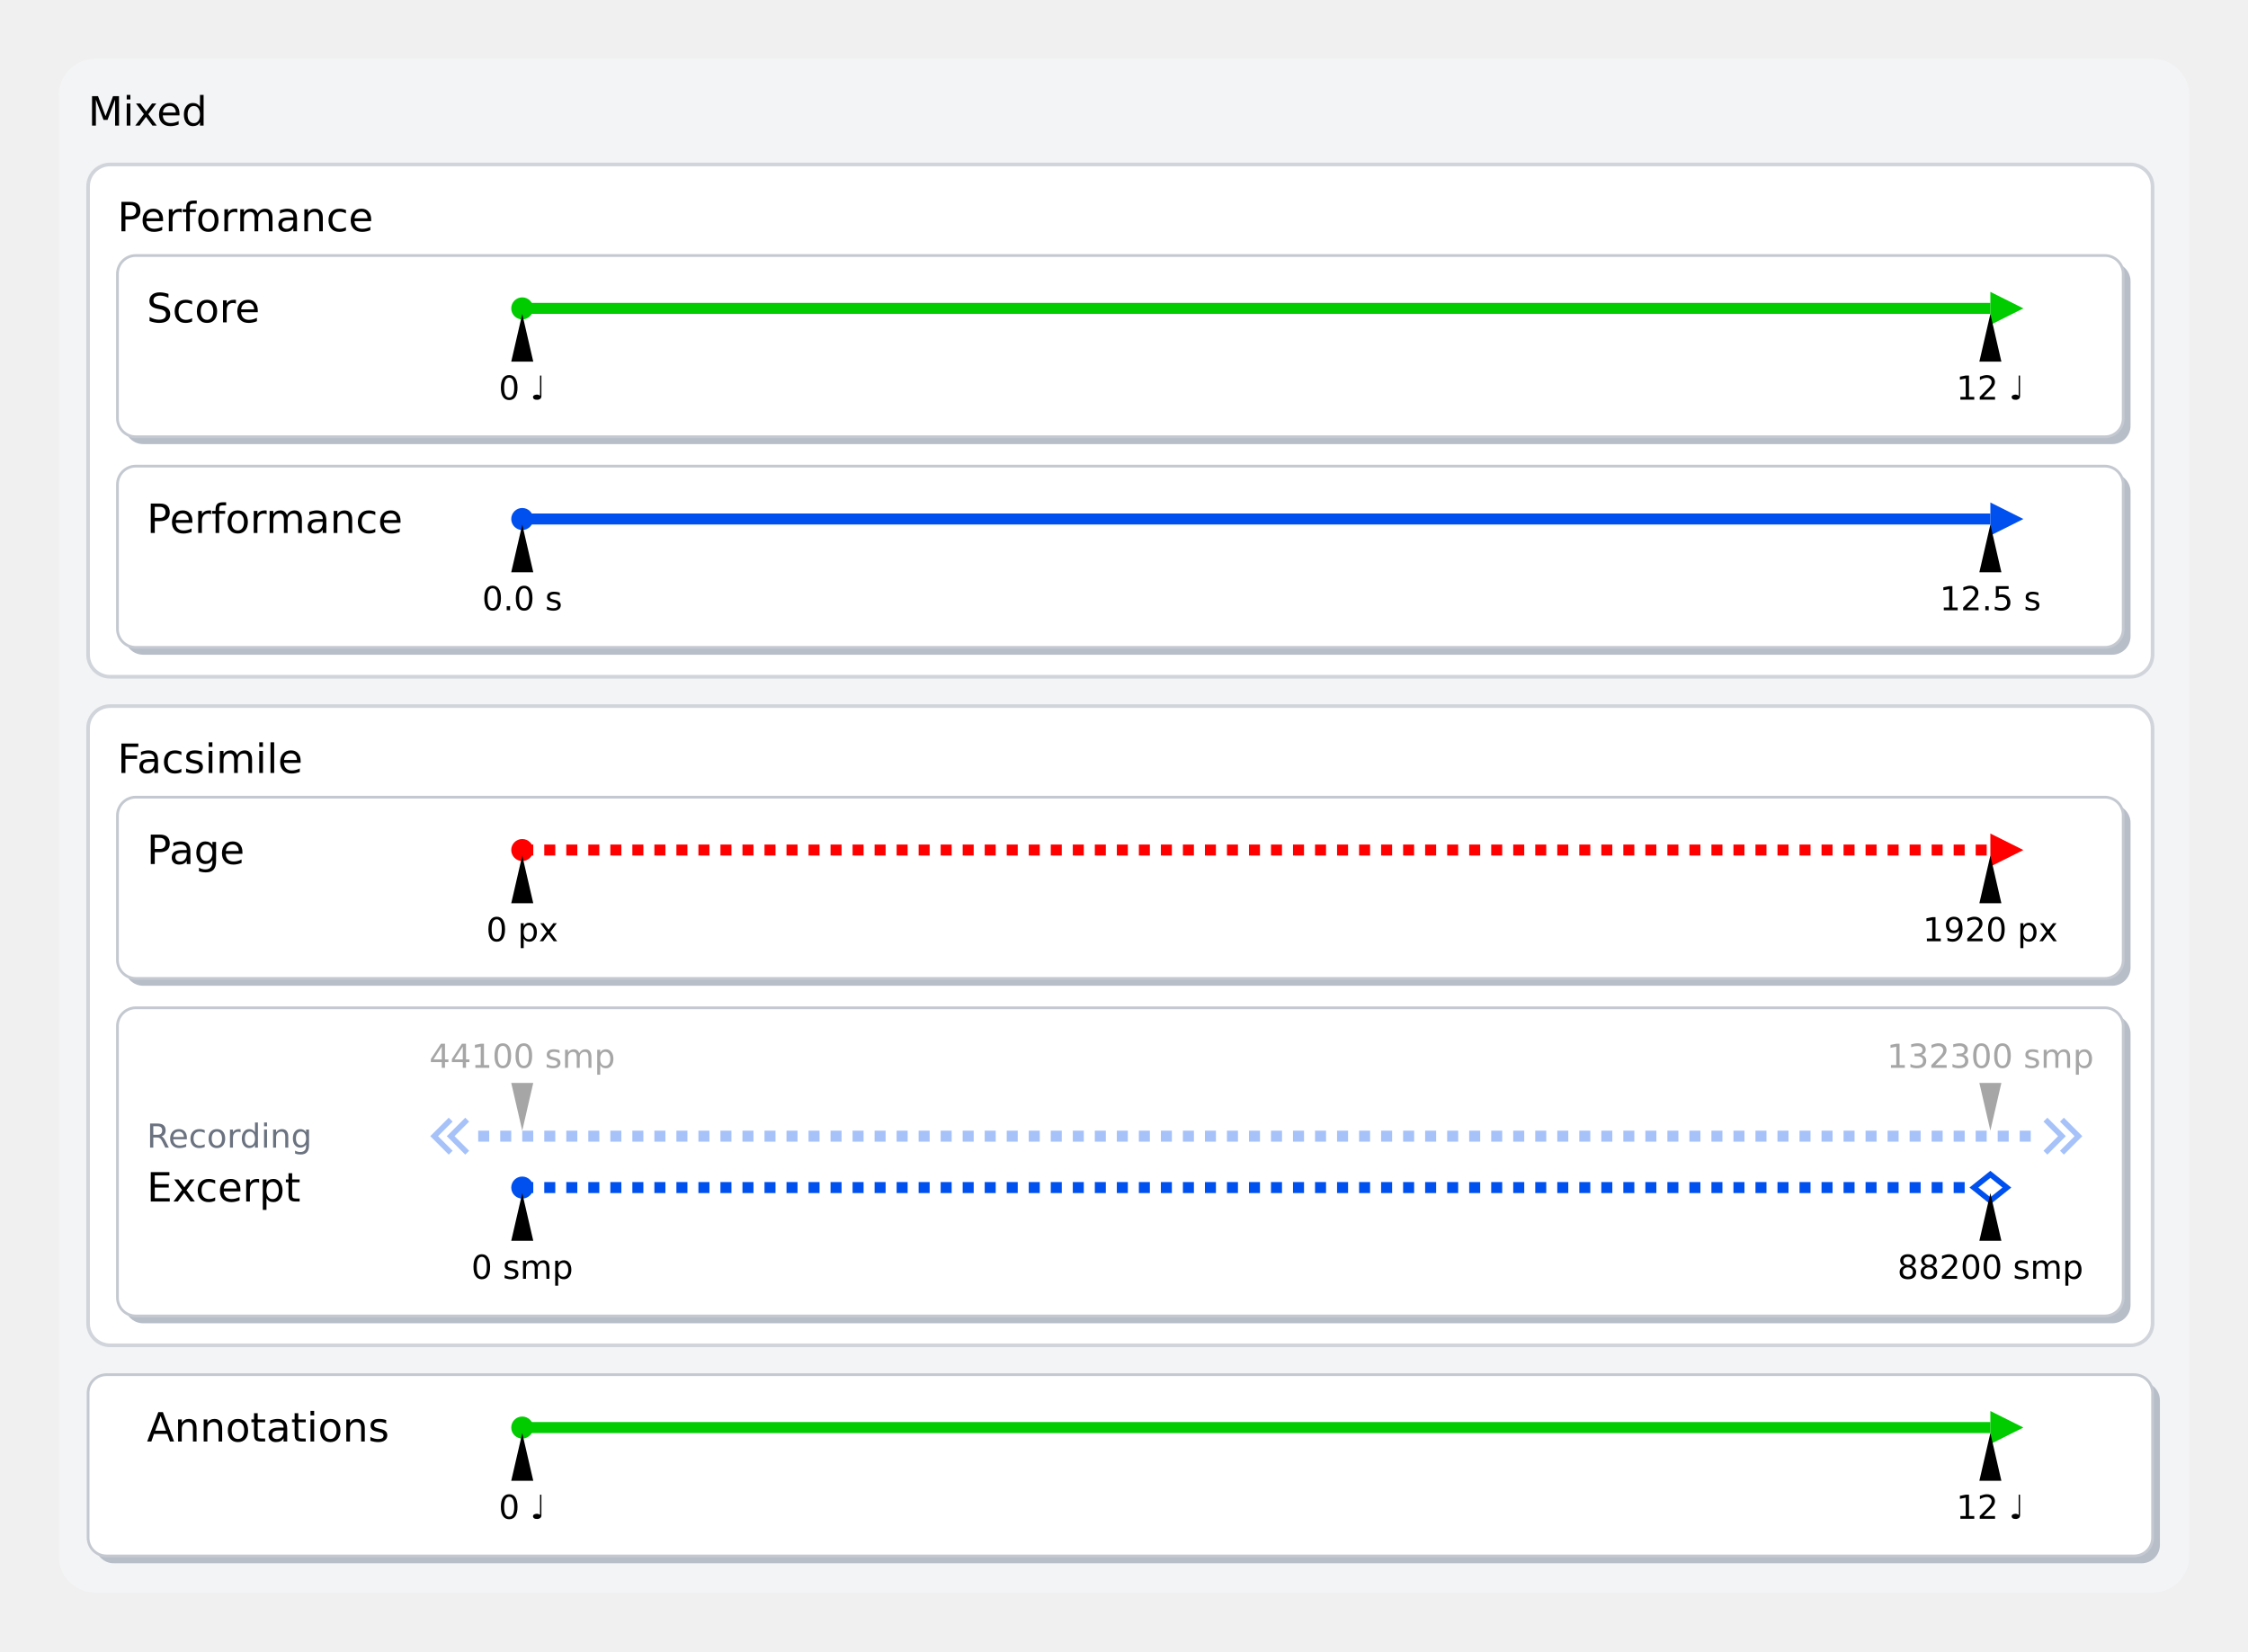
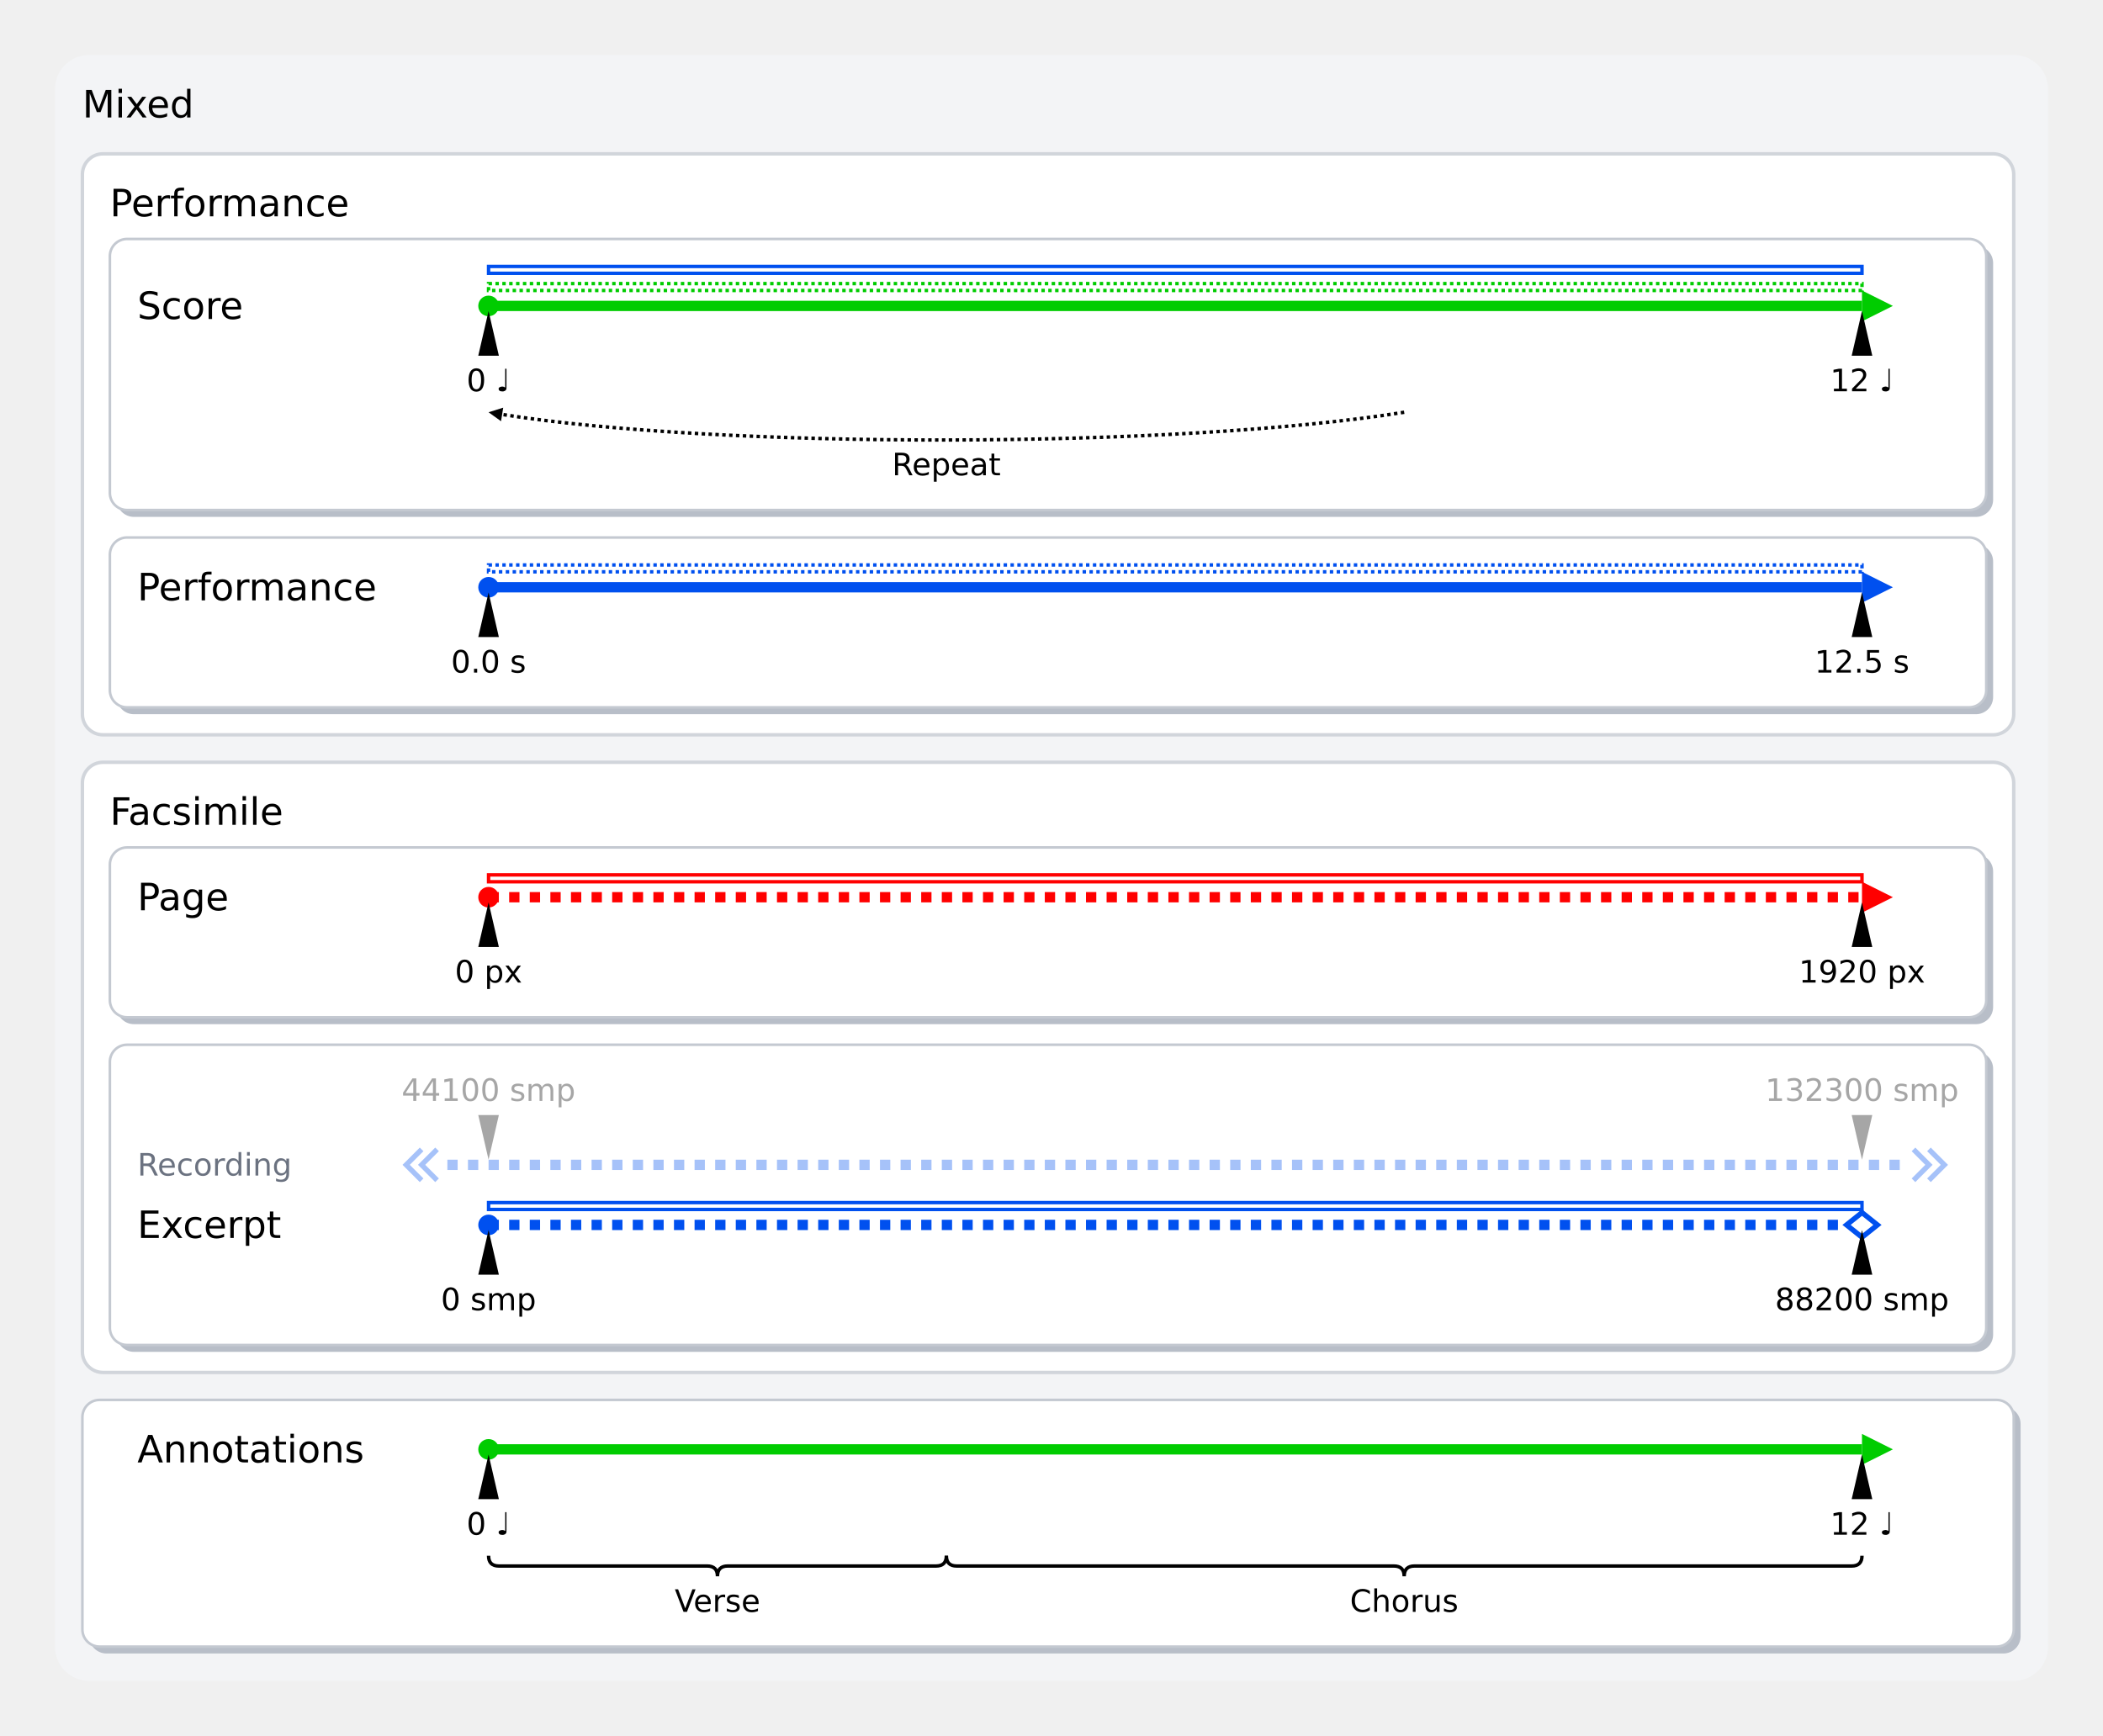
- <svg xmlns="http://www.w3.org/2000/svg" width="612.485" height="449.883" viewBox="0 0 612.485 449.883" font-family="DejaVu Sans" text-rendering="geometricPrecision" style="font-kerning:none;font-variant-ligatures:none">
+ <svg xmlns="http://www.w3.org/2000/svg" width="612.485" height="505.629" viewBox="0 0 612.485 505.629" font-family="DejaVu Sans" text-rendering="geometricPrecision" style="font-kerning:none;font-variant-ligatures:none">
  <g transform="translate(16 16)">
-     <rect x="0" y="0" width="580.485" height="417.883" rx="10" fill="#F3F4F6" />
+     <rect x="0" y="0" width="580.485" height="473.629" rx="10" fill="#F3F4F6" />
    <text data-address="name" x="8" y="18.21" text-anchor="start" font-size="11" fill="#000000">Mixed</text>
-     <rect data-address="group_1" x="8" y="28.805" width="562.485" height="139.562" rx="6" fill="#FFFFFF" stroke="#D1D5DB" stroke-width="1" />
+     <rect data-address="group_1" x="8" y="28.805" width="562.485" height="169.234" rx="6" fill="#FFFFFF" stroke="#D1D5DB" stroke-width="1" />
    <text data-address="group_1/name" x="16" y="47.015" text-anchor="start" font-size="11" fill="#000000">Performance</text>
-     <rect data-address="score/card" x="18" y="55.609" width="546.485" height="49.379" rx="5" fill="#B8BEC8" />
-     <rect data-address="score/card" x="16" y="53.609" width="546.485" height="49.379" rx="5" fill="#FFFFFF" stroke="#C4C9D1" stroke-width="0.75" />
-     <line data-address="score" x1="126.291" y1="68.012" x2="526.292" y2="68.012" stroke="#00CC00" stroke-width="3" />
-     <circle data-address="score" cx="126.291" cy="68.012" r="3" fill="#00CC00" />
-     <polygon data-address="score" points="535.292,68.012 526.292,63.512 526.292,72.512" fill="#00CC00" />
-     <polygon data-address="score/start" points="126.291,69.512 123.291,82.512 129.292,82.512" fill="#000000" />
-     <polygon data-address="score/end" points="526.292,69.512 523.292,82.512 529.292,82.512" fill="#000000" />
-     <text data-address="score/name" x="24" y="71.82" text-anchor="start" font-size="11" fill="#000000">Score</text>
-     <text data-address="score/start/label" x="126.291" y="92.866" text-anchor="middle" font-size="9" fill="#000000">0 ♩</text>
-     <text data-address="score/end/label" x="526.292" y="92.866" text-anchor="middle" font-size="9" fill="#000000">12 ♩</text>
-     <rect data-address="performance/card" x="18" y="112.988" width="546.485" height="49.379" rx="5" fill="#B8BEC8" />
-     <rect data-address="performance/card" x="16" y="110.988" width="546.485" height="49.379" rx="5" fill="#FFFFFF" stroke="#C4C9D1" stroke-width="0.75" />
-     <line data-address="performance" x1="126.291" y1="125.391" x2="526.292" y2="125.391" stroke="#0050EF" stroke-width="3" />
-     <circle data-address="performance" cx="126.291" cy="125.391" r="3" fill="#0050EF" />
-     <polygon data-address="performance" points="535.292,125.391 526.292,120.891 526.292,129.891" fill="#0050EF" />
-     <polygon data-address="performance/start" points="126.291,126.891 123.291,139.891 129.292,139.891" fill="#000000" />
-     <polygon data-address="performance/end" points="526.292,126.891 523.292,139.891 529.292,139.891" fill="#000000" />
-     <text data-address="performance/name" x="24" y="129.199" text-anchor="start" font-size="11" fill="#000000">Performance</text>
-     <text data-address="performance/start/label" x="126.291" y="150.245" text-anchor="middle" font-size="9" fill="#000000">0.0 s</text>
-     <text data-address="performance/end/label" x="526.292" y="150.245" text-anchor="middle" font-size="9" fill="#000000">12.5 s</text>
-     <rect data-address="group_2" x="8" y="176.367" width="562.485" height="174.137" rx="6" fill="#FFFFFF" stroke="#D1D5DB" stroke-width="1" />
-     <text data-address="group_2/name" x="16" y="194.578" text-anchor="start" font-size="11" fill="#000000">Facsimile</text>
-     <rect data-address="page/card" x="18" y="203.172" width="546.485" height="49.379" rx="5" fill="#B8BEC8" />
-     <rect data-address="page/card" x="16" y="201.172" width="546.485" height="49.379" rx="5" fill="#FFFFFF" stroke="#C4C9D1" stroke-width="0.75" />
-     <line data-address="page" x1="126.291" y1="215.574" x2="526.292" y2="215.574" stroke="#FF0000" stroke-width="3" stroke-dasharray="3 3" />
-     <circle data-address="page" cx="126.291" cy="215.574" r="3" fill="#FF0000" />
-     <polygon data-address="page" points="535.292,215.574 526.292,211.074 526.292,220.074" fill="#FF0000" />
-     <polygon data-address="page/start" points="126.291,217.074 123.291,230.074 129.292,230.074" fill="#000000" />
-     <polygon data-address="page/end" points="526.292,217.074 523.292,230.074 529.292,230.074" fill="#000000" />
-     <text data-address="page/name" x="24" y="219.382" text-anchor="start" font-size="11" fill="#000000">Page</text>
-     <text data-address="page/start/label" x="126.291" y="240.428" text-anchor="middle" font-size="9" fill="#000000">0 px</text>
-     <text data-address="page/end/label" x="526.292" y="240.428" text-anchor="middle" font-size="9" fill="#000000">1920 px</text>
-     <rect data-address="excerpt/card" x="18" y="260.551" width="546.485" height="83.953" rx="5" fill="#B8BEC8" />
-     <rect data-address="excerpt/card" x="16" y="258.551" width="546.485" height="83.953" rx="5" fill="#FFFFFF" stroke="#C4C9D1" stroke-width="0.75" />
-     <line data-address="recording" x1="114.291" y1="293.527" x2="538.292" y2="293.527" stroke="#0050EF" stroke-width="3" stroke-dasharray="3 3" opacity="0.35" />
-     <polyline data-address="recording" points="111.291,289.027 106.791,293.527 111.291,298.027" fill="none" stroke="#0050EF" stroke-width="1.5" opacity="0.35" />
-     <polyline data-address="recording" points="106.791,289.027 102.291,293.527 106.791,298.027" fill="none" stroke="#0050EF" stroke-width="1.5" opacity="0.35" />
-     <polyline data-address="recording" points="541.292,289.027 545.792,293.527 541.292,298.027" fill="none" stroke="#0050EF" stroke-width="1.5" opacity="0.35" />
-     <polyline data-address="recording" points="545.792,289.027 550.292,293.527 545.792,298.027" fill="none" stroke="#0050EF" stroke-width="1.5" opacity="0.35" />
-     <line data-address="excerpt" x1="126.291" y1="307.527" x2="521.792" y2="307.527" stroke="#0050EF" stroke-width="3" stroke-dasharray="3 3" />
-     <circle data-address="excerpt" cx="126.291" cy="307.527" r="3" fill="#0050EF" />
-     <polygon data-address="excerpt" points="521.792,307.527 526.292,303.927 530.792,307.527 526.292,311.127" fill="none" stroke="#0050EF" stroke-width="1.5" />
-     <polygon data-address="excerpt/start" points="126.291,292.027 123.291,279.027 129.292,279.027" fill="#000000" opacity="0.35" />
-     <polygon data-address="excerpt/end" points="526.292,292.027 523.292,279.027 529.292,279.027" fill="#000000" opacity="0.35" />
-     <polygon data-address="excerpt/start" points="126.291,309.027 123.291,322.027 129.292,322.027" fill="#000000" />
-     <polygon data-address="excerpt/end" points="526.292,309.027 523.292,322.027 529.292,322.027" fill="#000000" />
-     <text data-address="recording/name" x="24" y="296.643" text-anchor="start" font-size="9" fill="#6B7280">Recording</text>
-     <text data-address="excerpt/name" x="24" y="311.335" text-anchor="start" font-size="11" fill="#000000">Excerpt</text>
-     <text data-address="excerpt/start/label" x="126.291" y="274.905" text-anchor="middle" font-size="9" fill="#000000" opacity="0.35">44100 smp</text>
-     <text data-address="excerpt/end/label" x="526.292" y="274.905" text-anchor="middle" font-size="9" fill="#000000" opacity="0.35">132300 smp</text>
-     <text data-address="excerpt/start/label" x="126.291" y="332.381" text-anchor="middle" font-size="9" fill="#000000">0 smp</text>
-     <text data-address="excerpt/end/label" x="526.292" y="332.381" text-anchor="middle" font-size="9" fill="#000000">88200 smp</text>
-     <rect data-address="annotations/card" x="10" y="360.504" width="562.485" height="49.379" rx="5" fill="#B8BEC8" />
-     <rect data-address="annotations/card" x="8" y="358.504" width="562.485" height="49.379" rx="5" fill="#FFFFFF" stroke="#C4C9D1" stroke-width="0.75" />
-     <line data-address="annotations" x1="126.291" y1="372.906" x2="526.292" y2="372.906" stroke="#00CC00" stroke-width="3" />
-     <circle data-address="annotations" cx="126.291" cy="372.906" r="3" fill="#00CC00" />
-     <polygon data-address="annotations" points="535.292,372.906 526.292,368.406 526.292,377.406" fill="#00CC00" />
-     <polygon data-address="annotations/start" points="126.291,374.406 123.291,387.406 129.292,387.406" fill="#000000" />
-     <polygon data-address="annotations/end" points="526.292,374.406 523.292,387.406 529.292,387.406" fill="#000000" />
-     <text data-address="annotations/name" x="24" y="376.714" text-anchor="start" font-size="11" fill="#000000">Annotations</text>
-     <text data-address="annotations/start/label" x="126.291" y="397.76" text-anchor="middle" font-size="9" fill="#000000">0 ♩</text>
-     <text data-address="annotations/end/label" x="526.292" y="397.76" text-anchor="middle" font-size="9" fill="#000000">12 ♩</text>
+     <rect data-address="score/card" x="18" y="55.609" width="546.485" height="78.953" rx="5" fill="#B8BEC8" />
+     <rect data-address="score/card" x="16" y="53.609" width="546.485" height="78.953" rx="5" fill="#FFFFFF" stroke="#C4C9D1" stroke-width="0.75" />
+     <polygon data-address="score/cmap_1" points="126.291,66.609 526.292,66.609 526.292,68.609 126.291,68.609" fill="none" stroke="#00CC00" stroke-width="1" stroke-dasharray="1 1" />
+     <polygon data-address="score/cmap_2" points="126.291,61.609 526.292,61.609 526.292,63.609 126.291,63.609" fill="none" stroke="#0050EF" stroke-width="1" />
+     <path data-address="score/jump_1" d="M392.958 104.086C326.291 114.753 192.958 114.753 130.241 104.718" fill="none" stroke="#000000" stroke-width="1" stroke-dasharray="1 1" />
+     <polygon data-address="score/jump_1" points="126.291,104.086 129.925,106.693 130.557,102.743" fill="#000000" />
+     <line data-address="score" x1="126.291" y1="73.109" x2="526.292" y2="73.109" stroke="#00CC00" stroke-width="3" />
+     <circle data-address="score" cx="126.291" cy="73.109" r="3" fill="#00CC00" />
+     <polygon data-address="score" points="535.292,73.109 526.292,68.609 526.292,77.609" fill="#00CC00" />
+     <polygon data-address="score/start" points="126.291,74.609 123.291,87.609 129.292,87.609" fill="#000000" />
+     <polygon data-address="score/end" points="526.292,74.609 523.292,87.609 529.292,87.609" fill="#000000" />
+     <text data-address="score/name" x="24" y="76.918" text-anchor="start" font-size="11" fill="#000000">Score</text>
+     <text data-address="score/start/label" x="126.291" y="97.963" text-anchor="middle" font-size="9" fill="#000000">0 ♩</text>
+     <text data-address="score/end/label" x="526.292" y="97.963" text-anchor="middle" font-size="9" fill="#000000">12 ♩</text>
+     <text data-address="score/jump_1/label" x="259.625" y="122.44" text-anchor="middle" font-size="9" fill="#000000">Repeat</text>
+     <rect data-address="performance/card" x="18" y="142.562" width="546.485" height="49.477" rx="5" fill="#B8BEC8" />
+     <rect data-address="performance/card" x="16" y="140.562" width="546.485" height="49.477" rx="5" fill="#FFFFFF" stroke="#C4C9D1" stroke-width="0.75" />
+     <polygon data-address="performance/cmap_1" points="126.291,148.562 526.292,148.562 526.292,150.562 126.291,150.562" fill="none" stroke="#0050EF" stroke-width="1" stroke-dasharray="1 1" />
+     <line data-address="performance" x1="126.291" y1="155.062" x2="526.292" y2="155.062" stroke="#0050EF" stroke-width="3" />
+     <circle data-address="performance" cx="126.291" cy="155.062" r="3" fill="#0050EF" />
+     <polygon data-address="performance" points="535.292,155.062 526.292,150.562 526.292,159.562" fill="#0050EF" />
+     <polygon data-address="performance/start" points="126.291,156.562 123.291,169.562 129.292,169.562" fill="#000000" />
+     <polygon data-address="performance/end" points="526.292,156.562 523.292,169.562 529.292,169.562" fill="#000000" />
+     <text data-address="performance/name" x="24" y="158.871" text-anchor="start" font-size="11" fill="#000000">Performance</text>
+     <text data-address="performance/start/label" x="126.291" y="179.917" text-anchor="middle" font-size="9" fill="#000000">0.0 s</text>
+     <text data-address="performance/end/label" x="526.292" y="179.917" text-anchor="middle" font-size="9" fill="#000000">12.5 s</text>
+     <rect data-address="group_2" x="8" y="206.039" width="562.485" height="177.734" rx="6" fill="#FFFFFF" stroke="#D1D5DB" stroke-width="1" />
+     <text data-address="group_2/name" x="16" y="224.25" text-anchor="start" font-size="11" fill="#000000">Facsimile</text>
+     <rect data-address="page/card" x="18" y="232.844" width="546.485" height="49.477" rx="5" fill="#B8BEC8" />
+     <rect data-address="page/card" x="16" y="230.844" width="546.485" height="49.477" rx="5" fill="#FFFFFF" stroke="#C4C9D1" stroke-width="0.75" />
+     <polygon data-address="page/cmap_1" points="126.291,238.844 526.292,238.844 526.292,240.844 126.291,240.844" fill="none" stroke="#FF0000" stroke-width="1" />
+     <line data-address="page" x1="126.291" y1="245.344" x2="526.292" y2="245.344" stroke="#FF0000" stroke-width="3" stroke-dasharray="3 3" />
+     <circle data-address="page" cx="126.291" cy="245.344" r="3" fill="#FF0000" />
+     <polygon data-address="page" points="535.292,245.344 526.292,240.844 526.292,249.844" fill="#FF0000" />
+     <polygon data-address="page/start" points="126.291,246.844 123.291,259.844 129.292,259.844" fill="#000000" />
+     <polygon data-address="page/end" points="526.292,246.844 523.292,259.844 529.292,259.844" fill="#000000" />
+     <text data-address="page/name" x="24" y="249.152" text-anchor="start" font-size="11" fill="#000000">Page</text>
+     <text data-address="page/start/label" x="126.291" y="270.198" text-anchor="middle" font-size="9" fill="#000000">0 px</text>
+     <text data-address="page/end/label" x="526.292" y="270.198" text-anchor="middle" font-size="9" fill="#000000">1920 px</text>
+     <rect data-address="excerpt/card" x="18" y="290.32" width="546.485" height="87.453" rx="5" fill="#B8BEC8" />
+     <rect data-address="excerpt/card" x="16" y="288.32" width="546.485" height="87.453" rx="5" fill="#FFFFFF" stroke="#C4C9D1" stroke-width="0.75" />
+     <polygon data-address="recording/cmap_2" points="126.291,334.297 526.292,334.297 526.292,336.297 126.291,336.297" fill="none" stroke="#0050EF" stroke-width="1" />
+     <line data-address="recording" x1="114.291" y1="323.297" x2="538.292" y2="323.297" stroke="#0050EF" stroke-width="3" stroke-dasharray="3 3" opacity="0.35" />
+     <polyline data-address="recording" points="111.291,318.797 106.791,323.297 111.291,327.797" fill="none" stroke="#0050EF" stroke-width="1.5" opacity="0.35" />
+     <polyline data-address="recording" points="106.791,318.797 102.291,323.297 106.791,327.797" fill="none" stroke="#0050EF" stroke-width="1.5" opacity="0.35" />
+     <polyline data-address="recording" points="541.292,318.797 545.792,323.297 541.292,327.797" fill="none" stroke="#0050EF" stroke-width="1.5" opacity="0.35" />
+     <polyline data-address="recording" points="545.792,318.797 550.292,323.297 545.792,327.797" fill="none" stroke="#0050EF" stroke-width="1.5" opacity="0.35" />
+     <line data-address="excerpt" x1="126.291" y1="340.797" x2="521.792" y2="340.797" stroke="#0050EF" stroke-width="3" stroke-dasharray="3 3" />
+     <circle data-address="excerpt" cx="126.291" cy="340.797" r="3" fill="#0050EF" />
+     <polygon data-address="excerpt" points="521.792,340.797 526.292,337.197 530.792,340.797 526.292,344.397" fill="none" stroke="#0050EF" stroke-width="1.5" />
+     <polygon data-address="excerpt/start" points="126.291,321.797 123.291,308.797 129.292,308.797" fill="#000000" opacity="0.35" />
+     <polygon data-address="excerpt/end" points="526.292,321.797 523.292,308.797 529.292,308.797" fill="#000000" opacity="0.35" />
+     <polygon data-address="excerpt/start" points="126.291,342.297 123.291,355.297 129.292,355.297" fill="#000000" />
+     <polygon data-address="excerpt/end" points="526.292,342.297 523.292,355.297 529.292,355.297" fill="#000000" />
+     <text data-address="recording/name" x="24" y="326.413" text-anchor="start" font-size="9" fill="#6B7280">Recording</text>
+     <text data-address="excerpt/name" x="24" y="344.605" text-anchor="start" font-size="11" fill="#000000">Excerpt</text>
+     <text data-address="excerpt/start/label" x="126.291" y="304.674" text-anchor="middle" font-size="9" fill="#000000" opacity="0.35">44100 smp</text>
+     <text data-address="excerpt/end/label" x="526.292" y="304.674" text-anchor="middle" font-size="9" fill="#000000" opacity="0.35">132300 smp</text>
+     <text data-address="excerpt/start/label" x="126.291" y="365.651" text-anchor="middle" font-size="9" fill="#000000">0 smp</text>
+     <text data-address="excerpt/end/label" x="526.292" y="365.651" text-anchor="middle" font-size="9" fill="#000000">88200 smp</text>
+     <rect data-address="annotations/card" x="10" y="393.773" width="562.485" height="71.856" rx="5" fill="#B8BEC8" />
+     <rect data-address="annotations/card" x="8" y="391.773" width="562.485" height="71.856" rx="5" fill="#FFFFFF" stroke="#C4C9D1" stroke-width="0.75" />
+     <path data-address="annotations/region_1" d="M126.291 437.152Q126.291 440.152 129.292 440.152L189.958 440.152Q192.958 440.152 192.958 443.152Q192.958 440.152 195.958 440.152L256.625 440.152Q259.625 440.152 259.625 437.152" fill="none" stroke="#000000" stroke-width="1" />
+     <path data-address="annotations/region_2" d="M259.625 437.152Q259.625 440.152 262.625 440.152L389.958 440.152Q392.958 440.152 392.958 443.152Q392.958 440.152 395.958 440.152L523.292 440.152Q526.292 440.152 526.292 437.152" fill="none" stroke="#000000" stroke-width="1" />
+     <line data-address="annotations" x1="126.291" y1="406.176" x2="526.292" y2="406.176" stroke="#00CC00" stroke-width="3" />
+     <circle data-address="annotations" cx="126.291" cy="406.176" r="3" fill="#00CC00" />
+     <polygon data-address="annotations" points="535.292,406.176 526.292,401.676 526.292,410.676" fill="#00CC00" />
+     <polygon data-address="annotations/start" points="126.291,407.676 123.291,420.676 129.292,420.676" fill="#000000" />
+     <polygon data-address="annotations/end" points="526.292,407.676 523.292,420.676 529.292,420.676" fill="#000000" />
+     <text data-address="annotations/name" x="24" y="409.984" text-anchor="start" font-size="11" fill="#000000">Annotations</text>
+     <text data-address="annotations/start/label" x="126.291" y="431.03" text-anchor="middle" font-size="9" fill="#000000">0 ♩</text>
+     <text data-address="annotations/end/label" x="526.292" y="431.03" text-anchor="middle" font-size="9" fill="#000000">12 ♩</text>
+     <text data-address="annotations/region_1/label" x="192.958" y="453.506" text-anchor="middle" font-size="9" fill="#000000">Verse</text>
+     <text data-address="annotations/region_2/label" x="392.958" y="453.506" text-anchor="middle" font-size="9" fill="#000000">Chorus</text>
  </g>
</svg>
